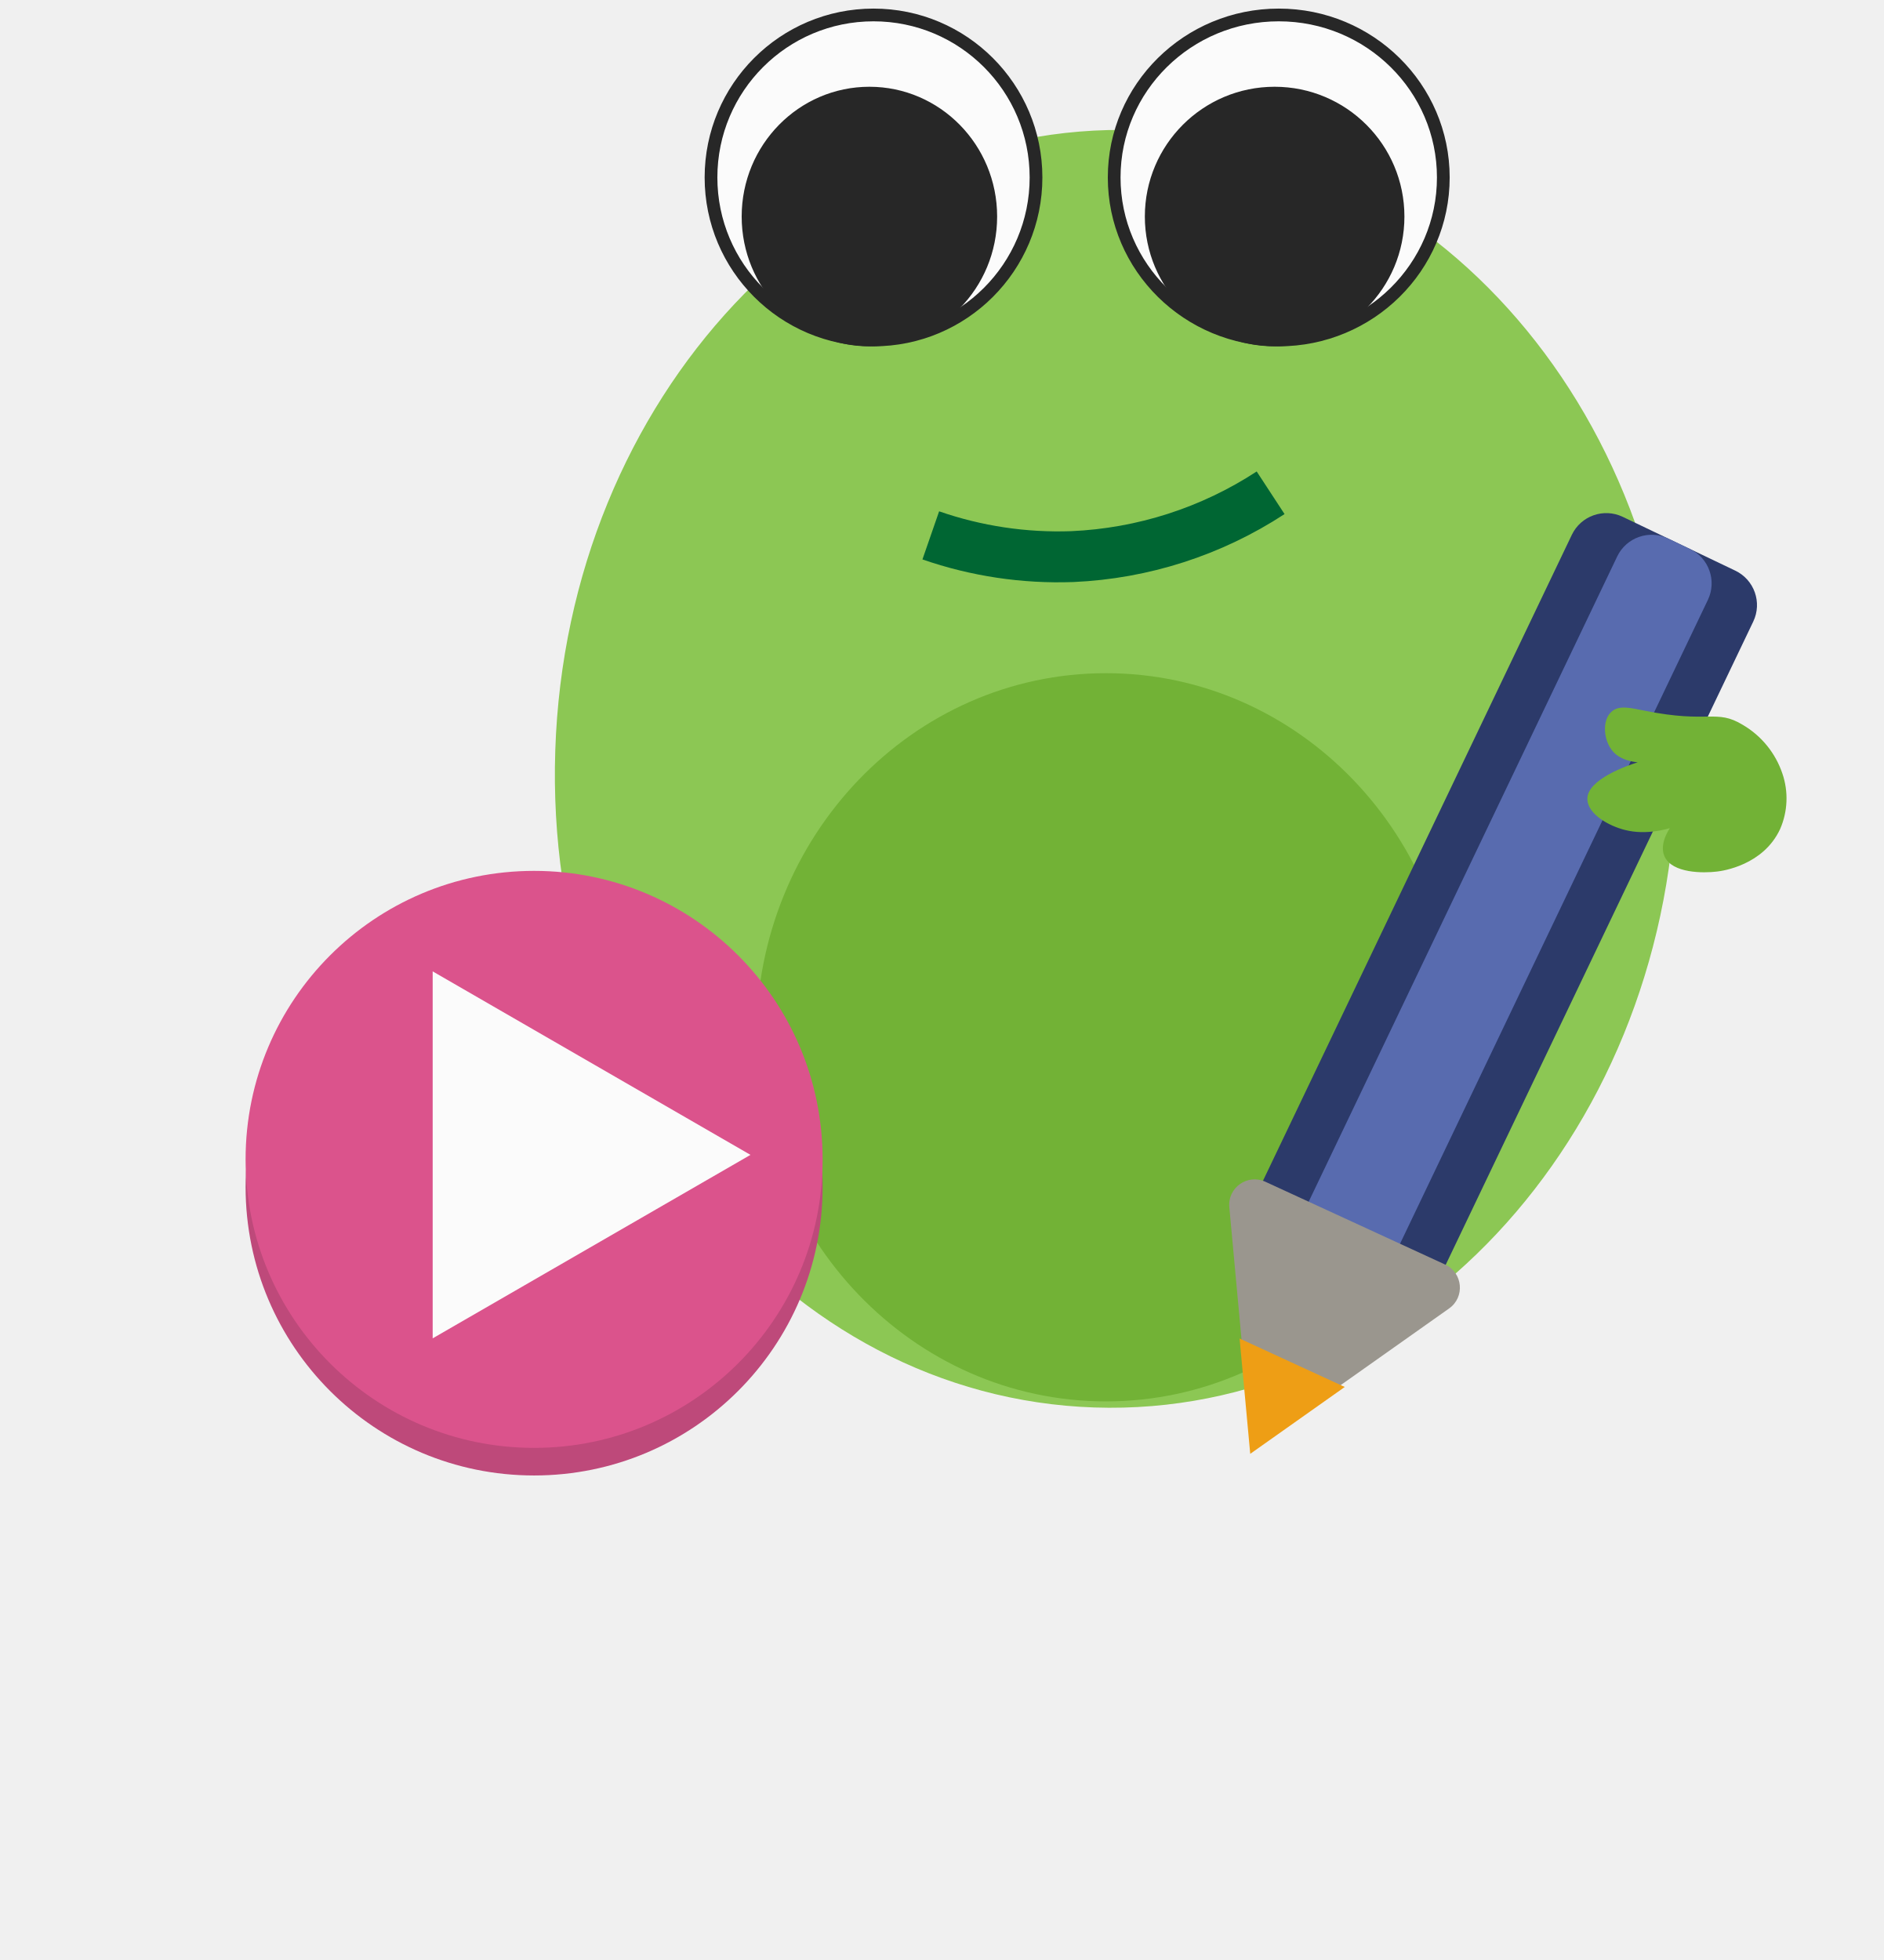
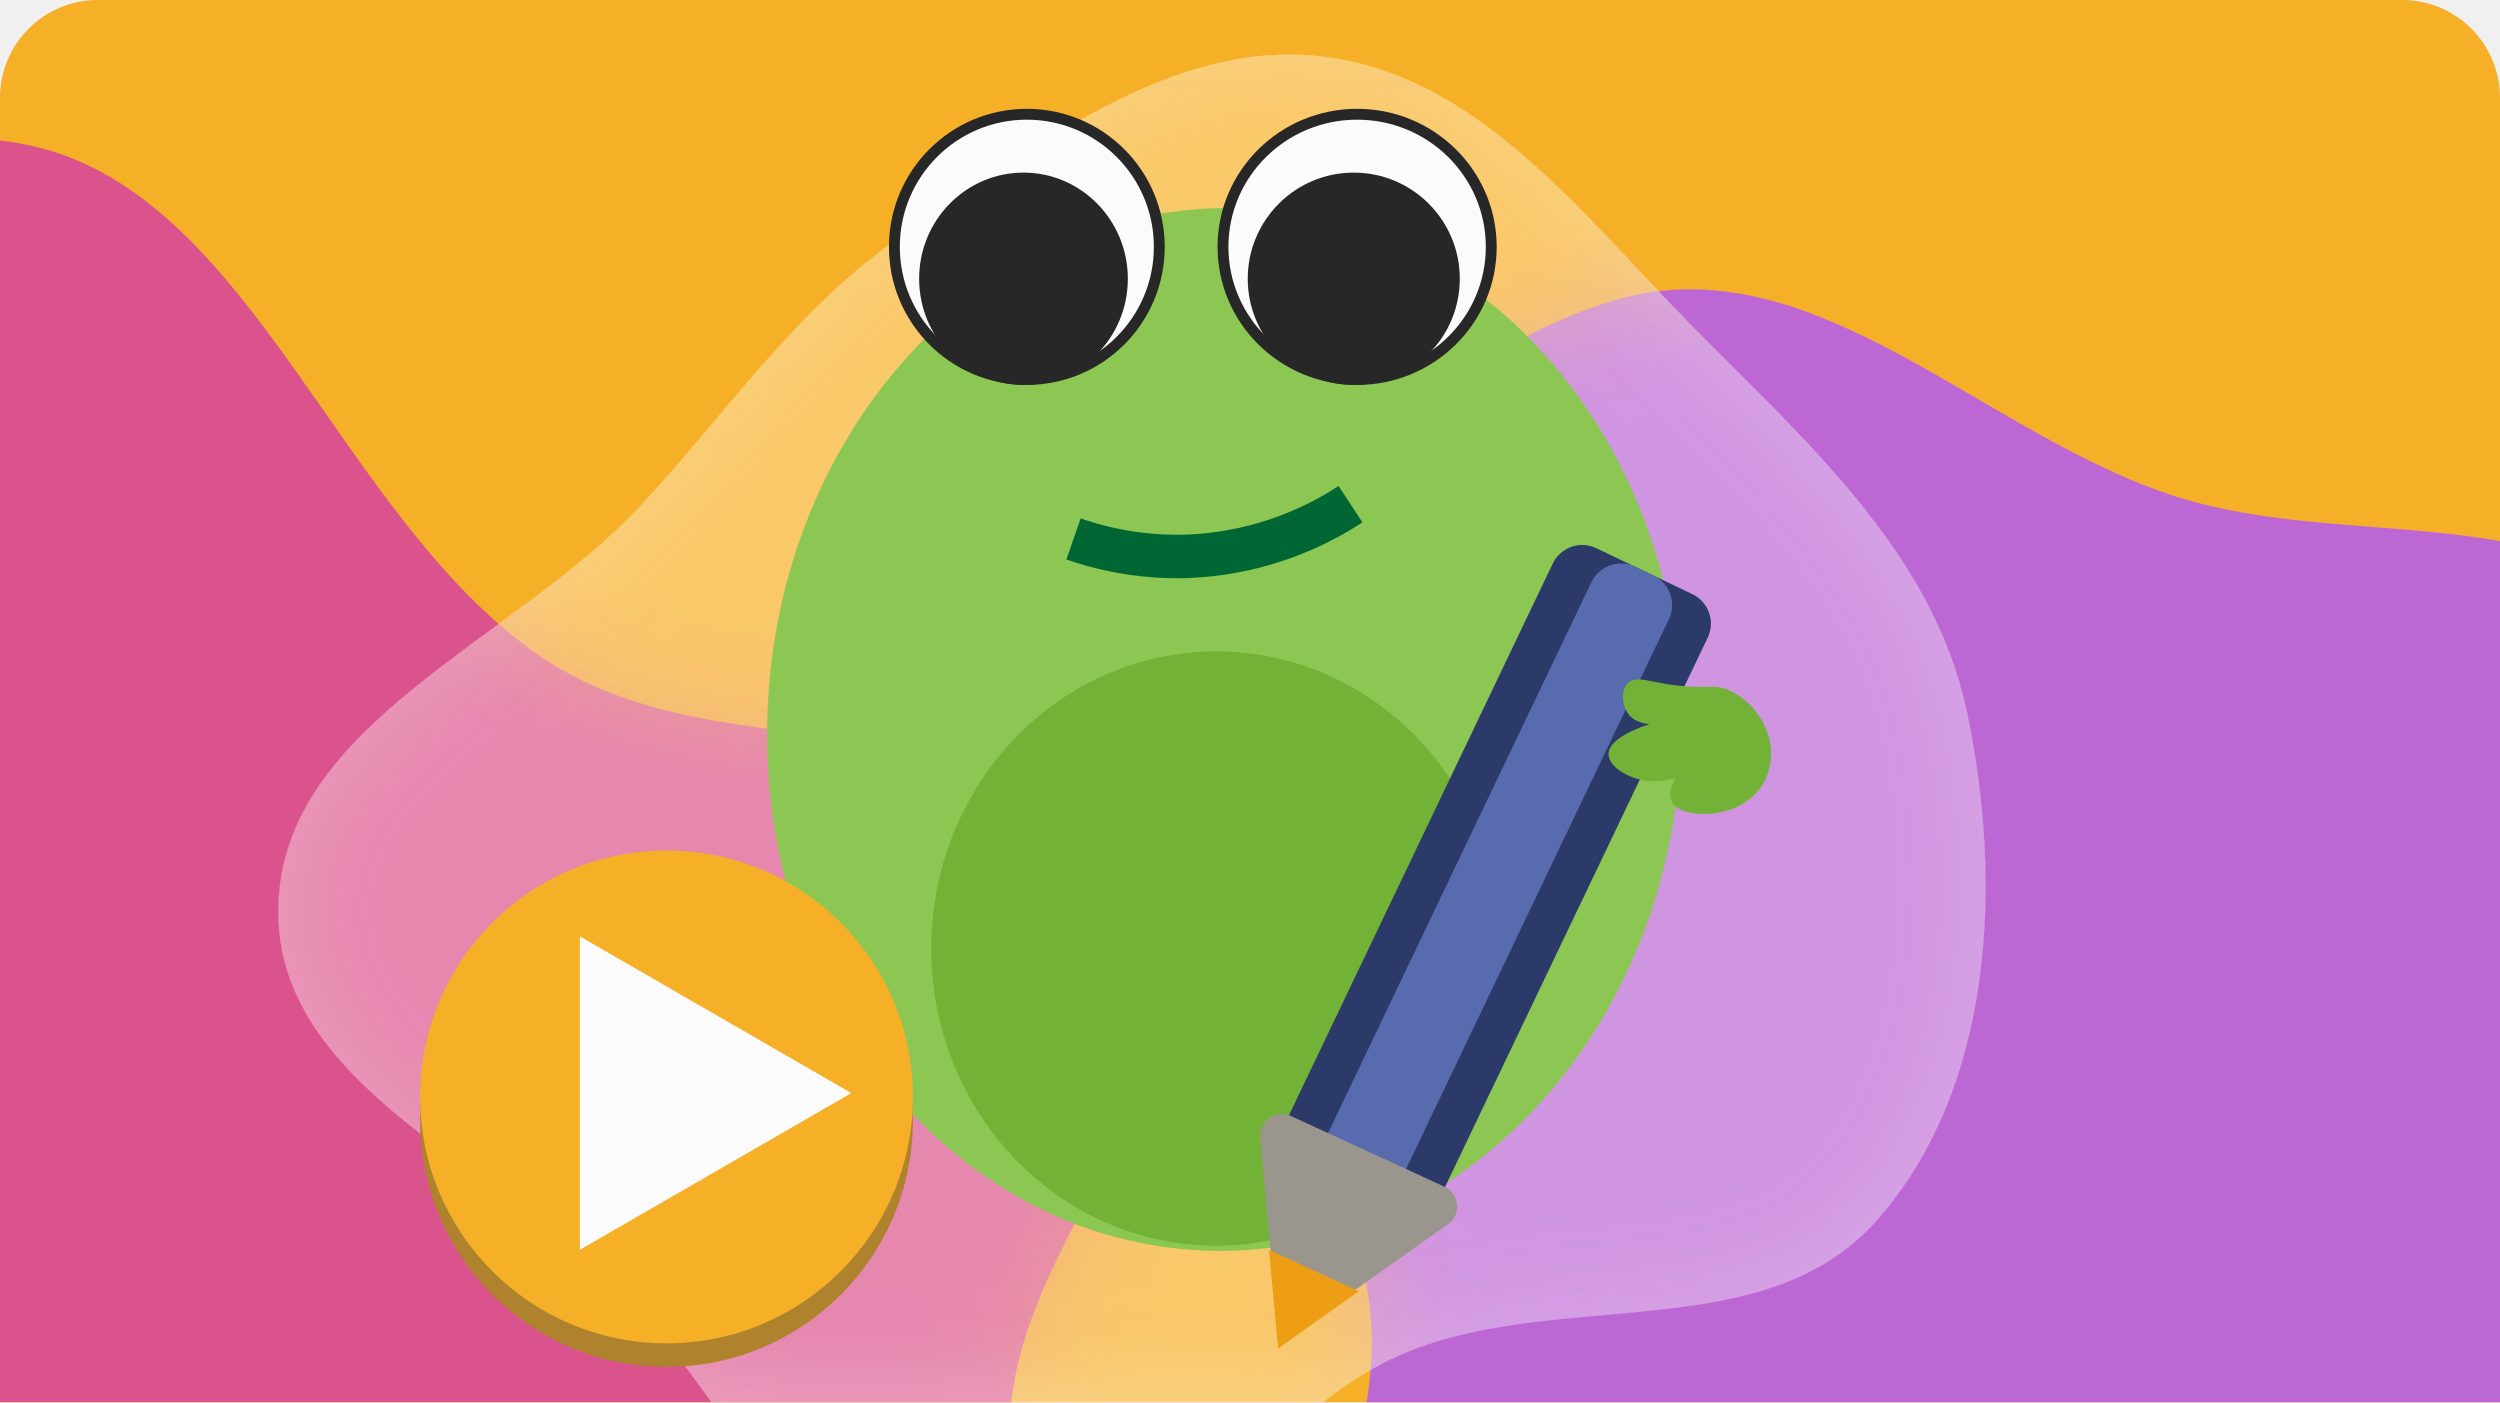
- <svg xmlns="http://www.w3.org/2000/svg" width="148" height="154" viewBox="0 0 148 154" fill="none">
-   <path d="M131.677 61.869C132.597 34.156 113.631 11.036 89.317 10.23C65.003 9.423 44.547 31.235 43.628 58.948C42.709 86.662 61.674 109.781 85.988 110.588C110.302 111.394 130.758 89.582 131.677 61.869Z" fill="#8CC754" />
-   <path d="M73.131 42.065C76.703 43.304 80.473 43.869 84.25 43.733C89.8 43.49 95.183 41.758 99.832 38.718" stroke="#006633" stroke-width="4" stroke-miterlimit="10" />
-   <path d="M68.631 26.712C75.683 26.712 81.399 20.995 81.399 13.944C81.399 6.892 75.683 1.175 68.631 1.175C61.58 1.175 55.863 6.892 55.863 13.944C55.863 20.995 61.58 26.712 68.631 26.712Z" fill="#FBFBFB" stroke="#272727" stroke-miterlimit="10" />
-   <path d="M68.308 26.712C73.575 26.712 77.844 22.37 77.844 17.014C77.844 11.659 73.575 7.317 68.308 7.317C63.042 7.317 58.773 11.659 58.773 17.014C58.773 22.37 63.042 26.712 68.308 26.712Z" fill="#272727" stroke="#272727" stroke-miterlimit="10" />
-   <path d="M100.47 26.712C107.611 26.712 113.4 20.995 113.4 13.944C113.4 6.892 107.611 1.175 100.47 1.175C93.329 1.175 87.54 6.892 87.54 13.944C87.54 20.995 93.329 26.712 100.47 26.712Z" fill="#FBFBFB" stroke="#272727" stroke-miterlimit="10" />
-   <path d="M86.895 110.109C102.069 110.109 114.371 97.301 114.371 81.501C114.371 65.702 102.069 52.894 86.895 52.894C71.72 52.894 59.419 65.702 59.419 81.501C59.419 97.301 71.72 110.109 86.895 110.109Z" fill="#72B236" />
-   <path d="M100.147 26.712C105.503 26.712 109.844 22.37 109.844 17.014C109.844 11.659 105.503 7.317 100.147 7.317C94.791 7.317 90.45 11.659 90.45 17.014C90.45 22.37 94.791 26.712 100.147 26.712Z" fill="#272727" stroke="#272727" stroke-miterlimit="10" />
-   <rect x="124.792" y="39.315" width="15.8" height="66.584" rx="3" transform="rotate(25.5534 124.792 39.3145)" fill="#2C3A6A" />
-   <rect x="128.355" y="41.018" width="7.9" height="66.584" rx="3" transform="rotate(25.5534 128.355 41.0183)" fill="#586BAF" />
-   <path d="M96.587 94.85C96.445 93.317 98.017 92.205 99.415 92.85L113.54 99.355C114.938 99.999 115.115 101.916 113.858 102.805L101.161 111.784C99.904 112.673 98.156 111.868 98.015 110.335L96.587 94.85Z" fill="#9A968E" />
-   <path d="M97.394 105.17L105.658 108.976L98.23 114.23L97.394 105.17Z" fill="#EE9E15" />
-   <circle cx="41.964" cy="93.262" r="22.668" fill="#BE497A" />
-   <circle cx="41.964" cy="91.094" r="22.668" fill="#DB538C" />
-   <path d="M33.995 76.323L58.965 90.74L33.995 105.156L33.995 76.323Z" fill="#FBFBFB" />
-   <path d="M129.203 55.965C134.301 56.991 134.806 55.808 136.875 57.066C138.308 57.908 139.39 59.239 139.921 60.815C140.401 62.212 140.339 63.739 139.747 65.093C138.456 67.866 135.328 68.305 134.897 68.354C133.83 68.487 131.43 68.495 130.883 67.212C130.445 66.178 131.471 64.878 131.545 64.787C131.908 64.357 132.352 64.002 132.852 63.743C133.352 63.485 133.898 63.328 134.459 63.281C134.517 63.438 130.933 65.904 127.714 65.093C126.464 64.787 124.883 63.885 124.842 62.801C124.792 61.402 127.747 60.252 129.294 59.846C130.208 59.625 131.138 59.478 132.075 59.408C132.075 59.408 128.235 60.55 126.828 58.969C126.1 58.142 126.001 56.627 126.696 56.015C127.225 55.518 128.111 55.75 129.203 55.965Z" fill="#72B236" stroke="#72B236" stroke-width="0.25" stroke-miterlimit="10" />
+ <svg xmlns="http://www.w3.org/2000/svg" width="230" height="129" viewBox="0 0 230 129" fill="none">
+   <g clip-path="url(#clip0)">
+     <path d="M230 9C230 4.029 225.971 0 221 0H-2C-6.971 0 -11 4.029 -11 9V135H230V9Z" fill="#F6B028" />
+     <path fill-rule="evenodd" clip-rule="evenodd" d="M200.517 45.784C182.627 40.232 167.008 22.339 148.786 27.557C130.251 32.866 115.151 51.865 110.544 71.551C106.219 90.032 126.643 105.1 126.206 124.038C125.655 147.92 98.555 170.039 107.773 191.608C116.474 211.968 144.335 220.014 165.365 215.668C185.563 211.493 189.858 179.812 208.671 170.753C227.635 161.622 255.881 182.895 269.042 165.746C281.442 149.589 261.665 127.098 257.506 107.121C253.993 90.248 257.969 70.153 246.591 57.907C235.296 45.751 216.071 50.61 200.517 45.784Z" fill="#BD67D5" />
+     <path fill-rule="evenodd" clip-rule="evenodd" d="M-40.975 40.908C-52.874 53.335 -66.104 66.255 -66.088 85.338C-66.072 104.122 -54.516 123.887 -40.891 140.319C-28.934 154.74 -11.678 161.44 4.391 170.34C19.798 178.874 34.851 190.551 50.769 191.088C67.276 191.645 83.071 185.61 91.392 173.275C99.268 161.601 91.163 143.253 93.122 128.31C95.357 111.256 114.291 96.73 103.629 79.935C92.833 62.93 67.047 71.821 50.2 60.702C31.328 48.246 23.437 17.87 2.806 13.392C-17.14 9.061 -28.867 28.264 -40.975 40.908Z" fill="#DB538C" />
+     <g filter="url(#filter0_bi)">
+       <path fill-rule="evenodd" clip-rule="evenodd" d="M58.856 46.611C47.29 59.016 25.952 66.587 25.613 83.479C25.282 99.984 46.029 107.338 57.404 118.977C68.085 129.905 74.836 148.212 90.1 149.459C105.458 150.713 114.334 131.173 128.522 124.784C142.847 118.334 162.144 124.131 172.631 112.299C183.398 100.15 184.267 81.361 180.975 65.603C177.869 50.736 165.911 40.423 155.374 29.693C145.388 19.523 135.848 6.875 121.668 5.206C107.799 3.574 95.455 13.461 83.639 21.249C73.552 27.898 67.122 37.748 58.856 46.611Z" fill="white" fill-opacity="0.3" />
+     </g>
+     <path d="M154.637 68.507C155.515 42.026 137.415 19.934 114.211 19.163C91.007 18.392 71.485 39.235 70.607 65.716C69.73 92.198 87.829 114.29 111.034 115.061C134.238 115.832 153.76 94.989 154.637 68.507Z" fill="#8CC754" />
+     <path d="M98.764 49.584C102.172 50.767 105.77 51.308 109.375 51.177C114.672 50.945 119.809 49.29 124.246 46.385" stroke="#006633" stroke-width="4" stroke-miterlimit="10" />
+     <path d="M94.469 34.913C101.199 34.913 106.655 29.45 106.655 22.712C106.655 15.974 101.199 10.511 94.469 10.511C87.739 10.511 82.284 15.974 82.284 22.712C82.284 29.45 87.739 34.913 94.469 34.913Z" fill="#FBFBFB" stroke="#272727" stroke-miterlimit="10" />
+     <path d="M94.161 34.913C99.187 34.913 103.261 30.764 103.261 25.646C103.261 20.528 99.187 16.38 94.161 16.38C89.135 16.38 85.06 20.528 85.06 25.646C85.06 30.764 89.135 34.913 94.161 34.913Z" fill="#272727" stroke="#272727" stroke-miterlimit="10" />
+     <path d="M124.855 34.913C131.67 34.913 137.195 29.45 137.195 22.712C137.195 15.974 131.67 10.511 124.855 10.511C118.04 10.511 112.515 15.974 112.515 22.712C112.515 29.45 118.04 34.913 124.855 34.913Z" fill="#FBFBFB" stroke="#272727" stroke-miterlimit="10" />
+     <path d="M111.899 114.603C126.381 114.603 138.121 102.364 138.121 87.267C138.121 72.17 126.381 59.931 111.899 59.931C97.417 59.931 85.677 72.17 85.677 87.267C85.677 102.364 97.417 114.603 111.899 114.603Z" fill="#72B236" />
+     <path d="M124.546 34.913C129.658 34.913 133.801 30.764 133.801 25.646C133.801 20.528 129.658 16.38 124.546 16.38C119.435 16.38 115.292 20.528 115.292 25.646C115.292 30.764 119.435 34.913 124.546 34.913Z" fill="#272727" stroke="#272727" stroke-miterlimit="10" />
+     <rect x="144.148" y="49.139" width="15.8" height="66.584" rx="3" transform="rotate(25.5534 144.148 49.1392)" fill="#2C3A6A" />
+     <rect x="147.711" y="50.843" width="7.9" height="66.584" rx="3" transform="rotate(25.5534 147.711 50.843)" fill="#586BAF" />
+     <path d="M115.943 104.674C115.801 103.141 117.373 102.03 118.771 102.674L132.895 109.18C134.294 109.824 134.471 111.74 133.214 112.629L120.517 121.609C119.26 122.498 117.512 121.692 117.371 120.159L115.943 104.674Z" fill="#9A968E" />
+     <path d="M116.75 114.995L125.014 118.801L117.586 124.055L116.75 114.995Z" fill="#EE9E15" />
+     <circle cx="61.32" cy="103.087" r="22.668" fill="#AF832D" />
+     <circle cx="61.32" cy="100.919" r="22.668" fill="#F6B028" />
+     <path d="M53.351 86.148L78.321 100.564L53.351 114.98L53.351 86.148Z" fill="#FBFBFB" />
+     <path d="M152.276 62.866C157.142 63.846 157.624 62.715 159.598 63.917C160.966 64.723 161.998 65.995 162.505 67.5C162.963 68.835 162.904 70.295 162.339 71.588C161.107 74.238 158.121 74.657 157.71 74.704C156.692 74.831 154.401 74.839 153.88 73.613C153.461 72.624 154.441 71.383 154.512 71.296C154.857 70.884 155.281 70.545 155.758 70.298C156.235 70.051 156.757 69.901 157.292 69.856C157.347 70.007 153.927 72.363 150.855 71.588C149.662 71.296 148.154 70.434 148.114 69.398C148.067 68.061 150.886 66.962 152.363 66.575C153.235 66.363 154.123 66.223 155.017 66.156C155.017 66.156 151.352 67.247 150.01 65.736C149.315 64.946 149.22 63.498 149.883 62.913C150.389 62.439 151.234 62.66 152.276 62.866Z" fill="#72B236" stroke="#72B236" stroke-width="0.25" stroke-miterlimit="10" />
+   </g>
+   <defs>
+     <filter id="filter0_bi" x="0.13" y="-30" width="217.87" height="217.869" filterUnits="userSpaceOnUse" color-interpolation-filters="sRGB">
+       <feFlood flood-opacity="0" result="BackgroundImageFix" />
+       <feGaussianBlur in="BackgroundImage" stdDeviation="5" />
+       <feComposite in2="SourceAlpha" operator="in" result="effect1_backgroundBlur" />
+       <feBlend mode="normal" in="SourceGraphic" in2="effect1_backgroundBlur" result="shape" />
+       <feColorMatrix in="SourceAlpha" type="matrix" values="0 0 0 0 0 0 0 0 0 0 0 0 0 0 0 0 0 0 127 0" result="hardAlpha" />
+       <feOffset />
+       <feGaussianBlur stdDeviation="5" />
+       <feComposite in2="hardAlpha" operator="arithmetic" k2="-1" k3="1" />
+       <feColorMatrix type="matrix" values="0 0 0 0 1 0 0 0 0 1 0 0 0 0 1 0 0 0 0.2 0" />
+       <feBlend mode="normal" in2="shape" result="effect2_innerShadow" />
+     </filter>
+     <clipPath id="clip0">
+       <path d="M230 9C230 4.029 225.971 0 221 0H9C4.029 0 0 4.029 0 9V129H230V9Z" fill="white" />
+     </clipPath>
+   </defs>
</svg>
